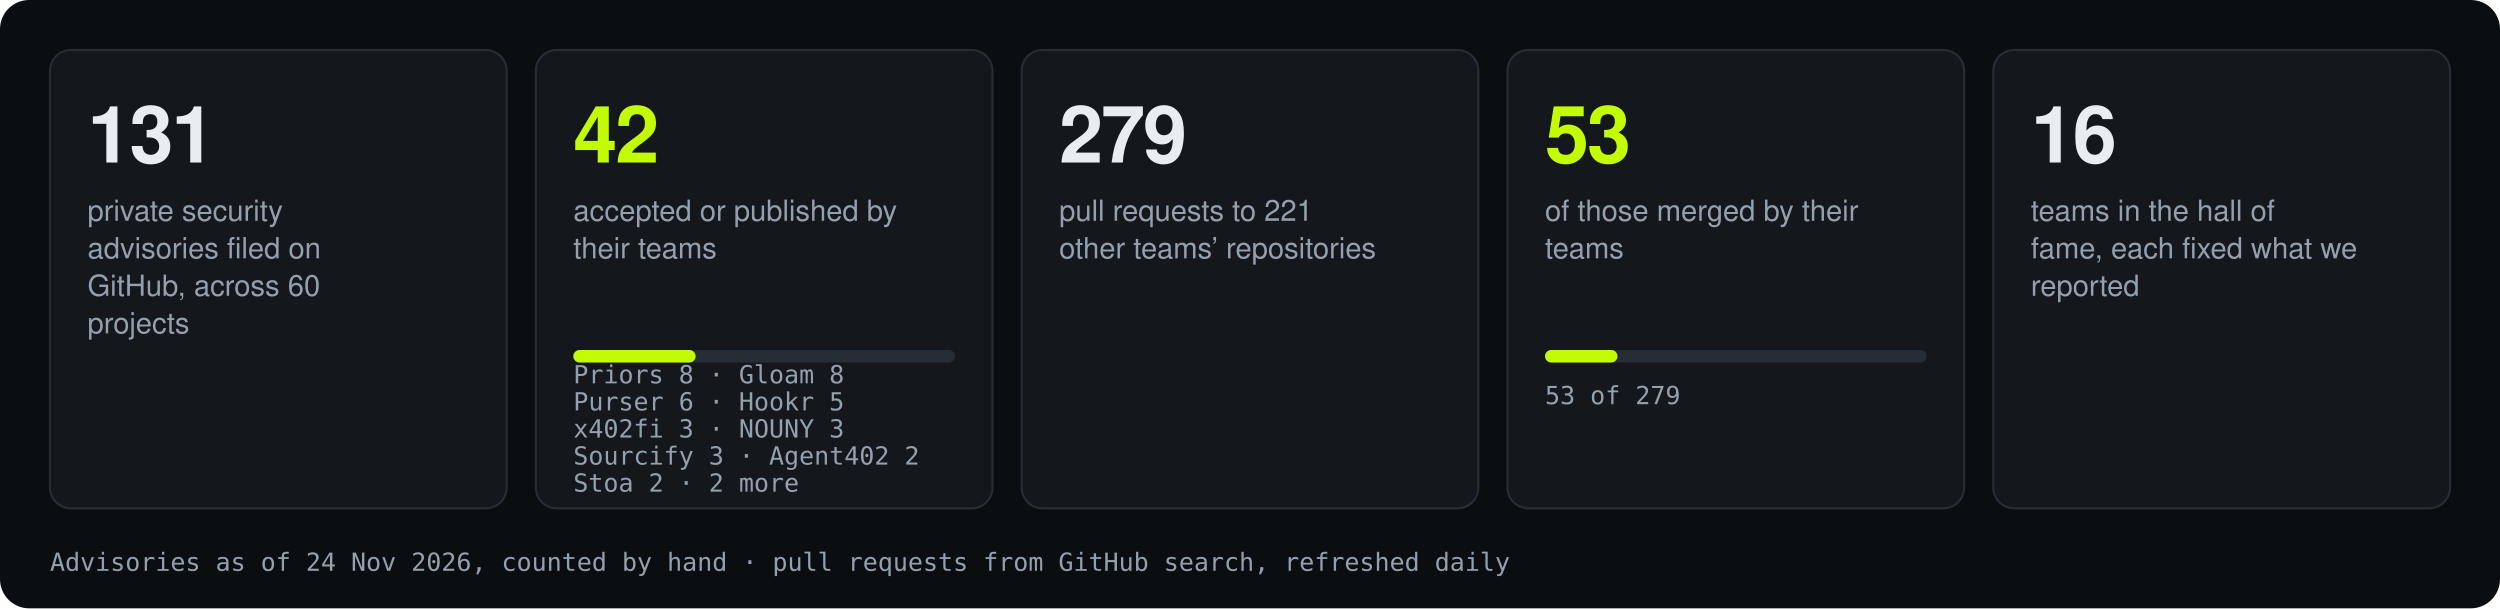
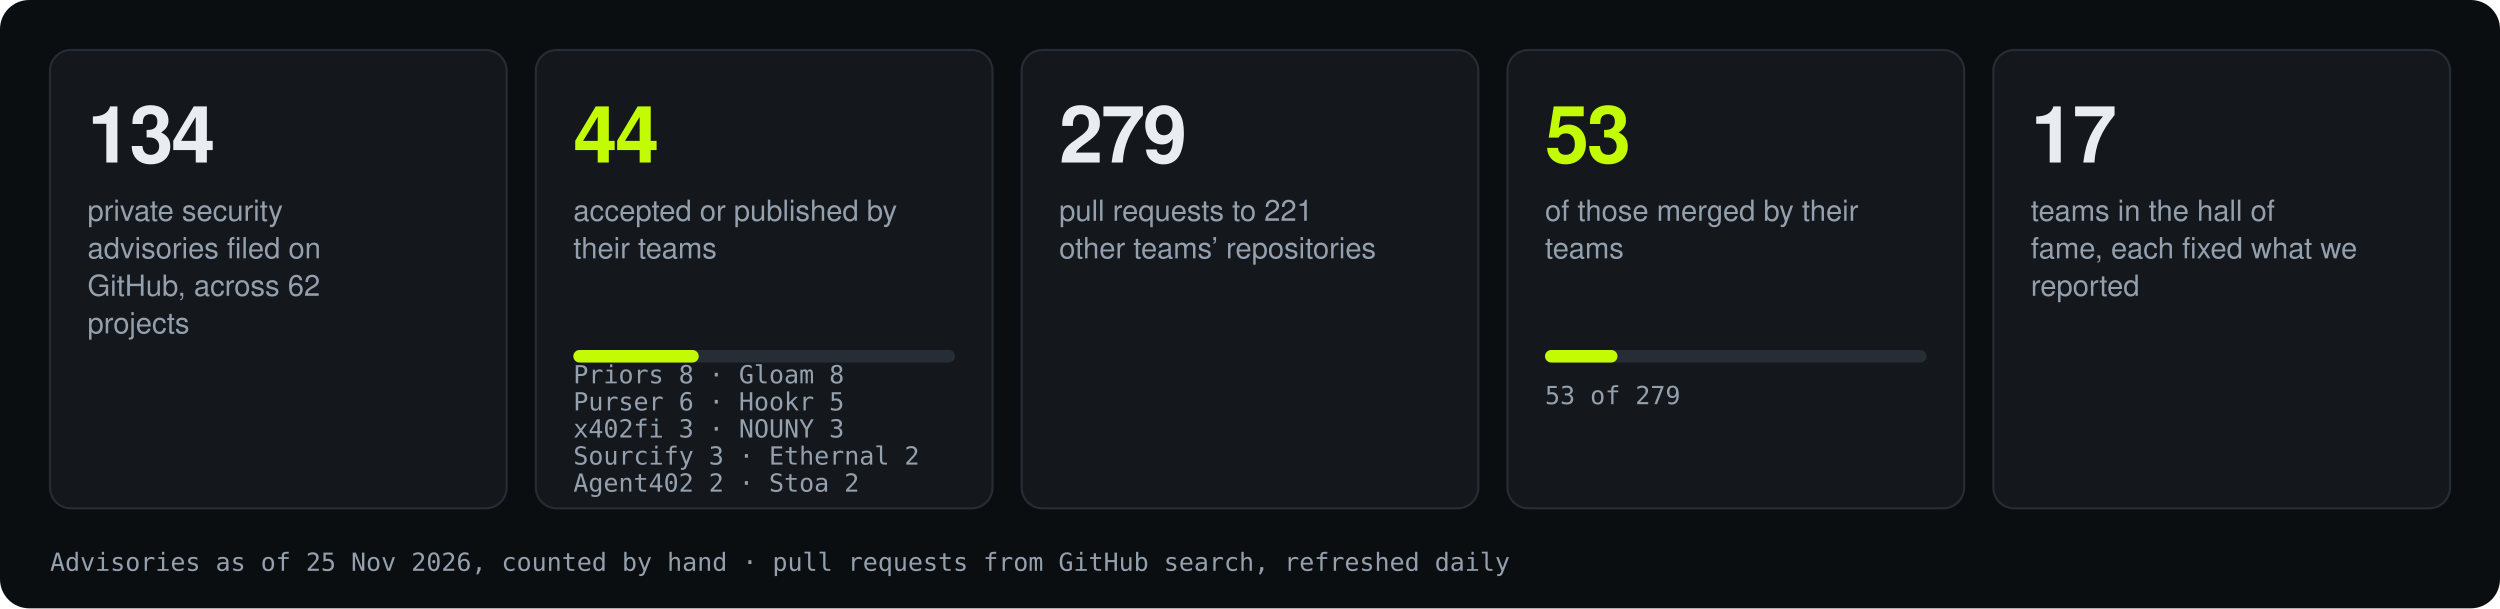
- <svg xmlns="http://www.w3.org/2000/svg" width="1200" height="292" viewBox="0 0 1200 292" role="img" aria-label="131 private security advisories filed on GitHub across 60 projects, 42 accepted or published; 279 pull requests to 221 other teams' repositories, 53 merged; 16 teams in the hall of fame">
+ <svg xmlns="http://www.w3.org/2000/svg" width="1200" height="292" viewBox="0 0 1200 292" role="img" aria-label="134 private security advisories filed on GitHub across 62 projects, 44 accepted or published; 279 pull requests to 221 other teams' repositories, 53 merged; 17 teams in the hall of fame">
  <style>.g{transform-box:fill-box;transform-origin:left;animation:grow 1.2s ease-out both}@keyframes grow{from{transform:scaleX(0)}}@media (prefers-reduced-motion: reduce){*{animation:none!important}}</style>
  <rect width="1200" height="292" rx="14" fill="#0B0E11" />
  <g>
    <rect x="24.0" y="24" width="219.2" height="220" rx="10" fill="#14181D" stroke="#272D35" />
-     <text x="42.0" y="78" font-family="-apple-system,BlinkMacSystemFont,'Segoe UI',Helvetica,Arial,sans-serif" font-size="38" font-weight="700" letter-spacing="-1" fill="#E9ECF0">131</text>
+     <text x="42.0" y="78" font-family="-apple-system,BlinkMacSystemFont,'Segoe UI',Helvetica,Arial,sans-serif" font-size="38" font-weight="700" letter-spacing="-1" fill="#E9ECF0">134</text>
    <text x="42.0" y="106" text-anchor="start" font-family="-apple-system,BlinkMacSystemFont,'Segoe UI',Helvetica,Arial,sans-serif" font-size="14" font-weight="400" fill="#94A0AD">private security</text>
    <text x="42.0" y="124" text-anchor="start" font-family="-apple-system,BlinkMacSystemFont,'Segoe UI',Helvetica,Arial,sans-serif" font-size="14" font-weight="400" fill="#94A0AD">advisories filed on</text>
-     <text x="42.0" y="142" text-anchor="start" font-family="-apple-system,BlinkMacSystemFont,'Segoe UI',Helvetica,Arial,sans-serif" font-size="14" font-weight="400" fill="#94A0AD">GitHub, across 60</text>
+     <text x="42.0" y="142" text-anchor="start" font-family="-apple-system,BlinkMacSystemFont,'Segoe UI',Helvetica,Arial,sans-serif" font-size="14" font-weight="400" fill="#94A0AD">GitHub, across 62</text>
    <text x="42.0" y="160" text-anchor="start" font-family="-apple-system,BlinkMacSystemFont,'Segoe UI',Helvetica,Arial,sans-serif" font-size="14" font-weight="400" fill="#94A0AD">projects</text>
  </g>
  <g>
    <rect x="257.2" y="24" width="219.2" height="220" rx="10" fill="#14181D" stroke="#272D35" />
-     <text x="275.2" y="78" font-family="-apple-system,BlinkMacSystemFont,'Segoe UI',Helvetica,Arial,sans-serif" font-size="38" font-weight="700" letter-spacing="-1" fill="#C2FB03">42</text>
+     <text x="275.2" y="78" font-family="-apple-system,BlinkMacSystemFont,'Segoe UI',Helvetica,Arial,sans-serif" font-size="38" font-weight="700" letter-spacing="-1" fill="#C2FB03">44</text>
    <text x="275.2" y="106" text-anchor="start" font-family="-apple-system,BlinkMacSystemFont,'Segoe UI',Helvetica,Arial,sans-serif" font-size="14" font-weight="400" fill="#94A0AD">accepted or published by</text>
    <text x="275.2" y="124" text-anchor="start" font-family="-apple-system,BlinkMacSystemFont,'Segoe UI',Helvetica,Arial,sans-serif" font-size="14" font-weight="400" fill="#94A0AD">their teams</text>
    <rect x="275.2" y="168" width="183.2" height="6" rx="3" fill="#272D35" />
-     <rect class="g" style="animation-delay:0.35s" x="275.2" y="168" width="58.7" height="6" rx="3" fill="#C2FB03" />
+     <rect class="g" style="animation-delay:0.35s" x="275.2" y="168" width="60.2" height="6" rx="3" fill="#C2FB03" />
    <text x="275.2" y="184" font-family="ui-monospace,SFMono-Regular,'SF Mono',Menlo,Consolas,monospace" font-size="12" fill="#94A0AD">Priors 8 · Gloam 8</text>
    <text x="275.2" y="197" font-family="ui-monospace,SFMono-Regular,'SF Mono',Menlo,Consolas,monospace" font-size="12" fill="#94A0AD">Purser 6 · Hookr 5</text>
    <text x="275.2" y="210" font-family="ui-monospace,SFMono-Regular,'SF Mono',Menlo,Consolas,monospace" font-size="12" fill="#94A0AD">x402fi 3 · NOUNY 3</text>
-     <text x="275.2" y="223" font-family="ui-monospace,SFMono-Regular,'SF Mono',Menlo,Consolas,monospace" font-size="12" fill="#94A0AD">Sourcify 3 · Agent402 2</text>
-     <text x="275.2" y="236" font-family="ui-monospace,SFMono-Regular,'SF Mono',Menlo,Consolas,monospace" font-size="12" fill="#94A0AD">Stoa 2 · 2 more</text>
+     <text x="275.2" y="223" font-family="ui-monospace,SFMono-Regular,'SF Mono',Menlo,Consolas,monospace" font-size="12" fill="#94A0AD">Sourcify 3 · Ethernal 2</text>
+     <text x="275.2" y="236" font-family="ui-monospace,SFMono-Regular,'SF Mono',Menlo,Consolas,monospace" font-size="12" fill="#94A0AD">Agent402 2 · Stoa 2</text>
  </g>
  <g>
    <rect x="490.4" y="24" width="219.2" height="220" rx="10" fill="#14181D" stroke="#272D35" />
    <text x="508.4" y="78" font-family="-apple-system,BlinkMacSystemFont,'Segoe UI',Helvetica,Arial,sans-serif" font-size="38" font-weight="700" letter-spacing="-1" fill="#E9ECF0">279</text>
    <text x="508.4" y="106" text-anchor="start" font-family="-apple-system,BlinkMacSystemFont,'Segoe UI',Helvetica,Arial,sans-serif" font-size="14" font-weight="400" fill="#94A0AD">pull requests to 221</text>
    <text x="508.4" y="124" text-anchor="start" font-family="-apple-system,BlinkMacSystemFont,'Segoe UI',Helvetica,Arial,sans-serif" font-size="14" font-weight="400" fill="#94A0AD">other teams’ repositories</text>
  </g>
  <g>
    <rect x="723.6" y="24" width="219.2" height="220" rx="10" fill="#14181D" stroke="#272D35" />
    <text x="741.6" y="78" font-family="-apple-system,BlinkMacSystemFont,'Segoe UI',Helvetica,Arial,sans-serif" font-size="38" font-weight="700" letter-spacing="-1" fill="#C2FB03">53</text>
    <text x="741.6" y="106" text-anchor="start" font-family="-apple-system,BlinkMacSystemFont,'Segoe UI',Helvetica,Arial,sans-serif" font-size="14" font-weight="400" fill="#94A0AD">of those merged by their</text>
    <text x="741.6" y="124" text-anchor="start" font-family="-apple-system,BlinkMacSystemFont,'Segoe UI',Helvetica,Arial,sans-serif" font-size="14" font-weight="400" fill="#94A0AD">teams</text>
    <rect x="741.6" y="168" width="183.2" height="6" rx="3" fill="#272D35" />
    <rect class="g" style="animation-delay:0.65s" x="741.6" y="168" width="34.8" height="6" rx="3" fill="#C2FB03" />
    <text x="741.6" y="194" font-family="ui-monospace,SFMono-Regular,'SF Mono',Menlo,Consolas,monospace" font-size="12" fill="#94A0AD">53 of 279</text>
  </g>
  <g>
    <rect x="956.8" y="24" width="219.2" height="220" rx="10" fill="#14181D" stroke="#272D35" />
-     <text x="974.8" y="78" font-family="-apple-system,BlinkMacSystemFont,'Segoe UI',Helvetica,Arial,sans-serif" font-size="38" font-weight="700" letter-spacing="-1" fill="#E9ECF0">16</text>
+     <text x="974.8" y="78" font-family="-apple-system,BlinkMacSystemFont,'Segoe UI',Helvetica,Arial,sans-serif" font-size="38" font-weight="700" letter-spacing="-1" fill="#E9ECF0">17</text>
    <text x="974.8" y="106" text-anchor="start" font-family="-apple-system,BlinkMacSystemFont,'Segoe UI',Helvetica,Arial,sans-serif" font-size="14" font-weight="400" fill="#94A0AD">teams in the hall of</text>
    <text x="974.8" y="124" text-anchor="start" font-family="-apple-system,BlinkMacSystemFont,'Segoe UI',Helvetica,Arial,sans-serif" font-size="14" font-weight="400" fill="#94A0AD">fame, each fixed what we</text>
    <text x="974.8" y="142" text-anchor="start" font-family="-apple-system,BlinkMacSystemFont,'Segoe UI',Helvetica,Arial,sans-serif" font-size="14" font-weight="400" fill="#94A0AD">reported</text>
  </g>
-   <text x="24" y="274" font-family="ui-monospace,SFMono-Regular,'SF Mono',Menlo,Consolas,monospace" font-size="12" fill="#94A0AD">Advisories as of 24 Nov 2026, counted by hand · pull requests from GitHub search, refreshed daily</text>
+   <text x="24" y="274" font-family="ui-monospace,SFMono-Regular,'SF Mono',Menlo,Consolas,monospace" font-size="12" fill="#94A0AD">Advisories as of 25 Nov 2026, counted by hand · pull requests from GitHub search, refreshed daily</text>
</svg>
